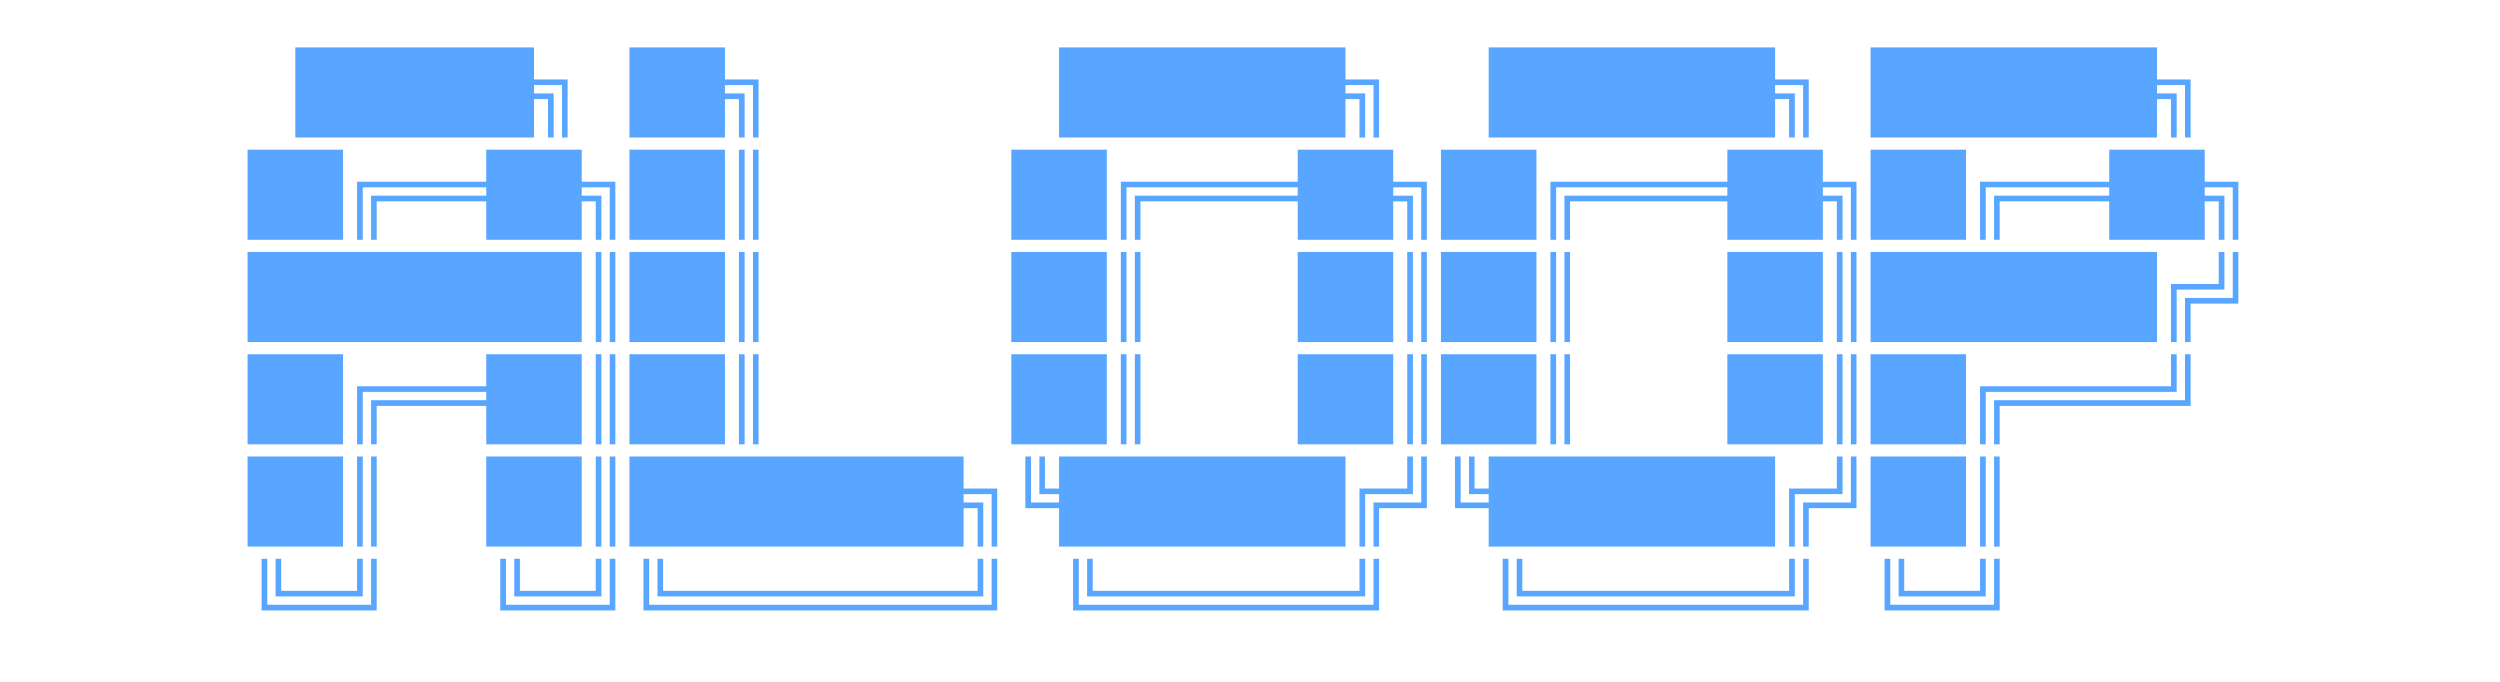
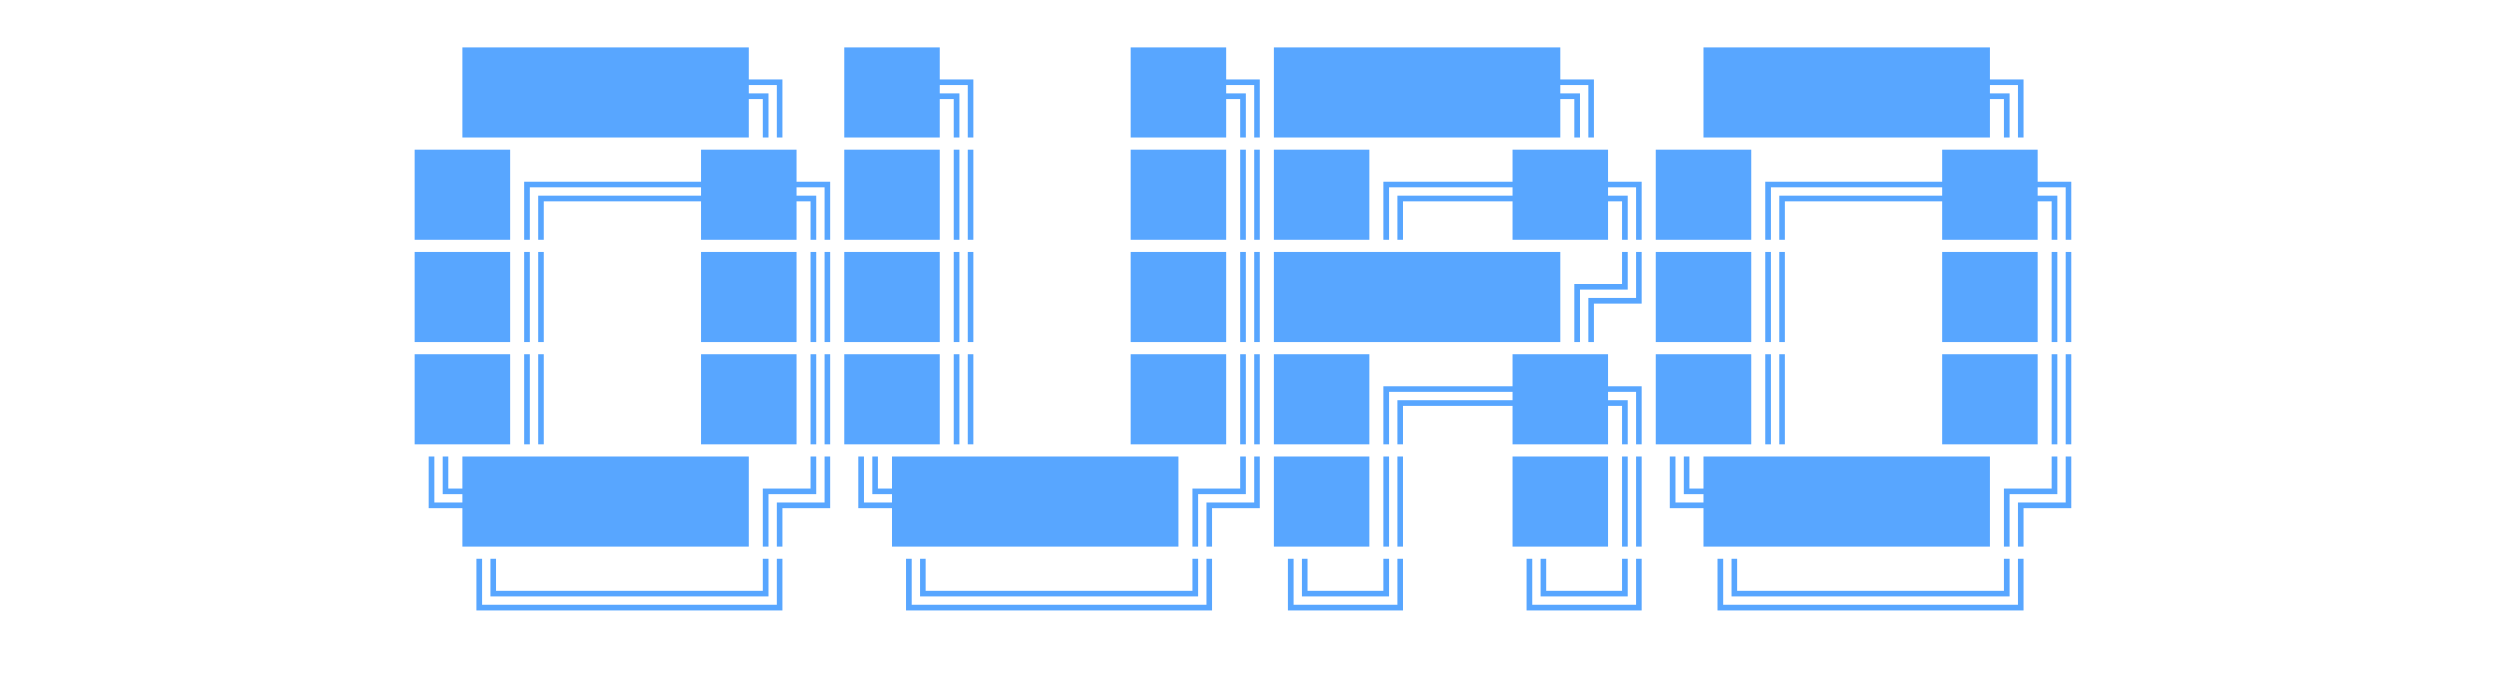
<svg xmlns="http://www.w3.org/2000/svg" viewBox="0 0 440 120" fill="none">
  <style>
    text {
      font-family: 'Courier New', Courier, monospace;
      font-size: 14px;
      fill: #58a6ff;
    }
    @media (prefers-color-scheme: light) {
      text { fill: #0969da; }
    }
  </style>
-   <text x="50%" y="20" text-anchor="middle" xml:space="preserve"> █████╗ ██╗      ██████╗  ██████╗ ██████╗ </text>
-   <text x="50%" y="38" text-anchor="middle" xml:space="preserve">██╔══██╗██║     ██╔═══██╗██╔═══██╗██╔══██╗</text>
-   <text x="50%" y="56" text-anchor="middle" xml:space="preserve">███████║██║     ██║   ██║██║   ██║██████╔╝</text>
-   <text x="50%" y="74" text-anchor="middle" xml:space="preserve">██╔══██║██║     ██║   ██║██║   ██║██╔═══╝ </text>
-   <text x="50%" y="92" text-anchor="middle" xml:space="preserve">██║  ██║███████╗╚██████╔╝╚██████╔╝██║     </text>
-   <text x="50%" y="110" text-anchor="middle" xml:space="preserve">╚═╝  ╚═╝╚══════╝ ╚═════╝  ╚═════╝ ╚═╝     </text>
+   <text x="50%" y="20" text-anchor="middle" xml:space="preserve"> ██████╗ ██╗   ██╗██████╗  ██████╗ </text>
+   <text x="50%" y="38" text-anchor="middle" xml:space="preserve">██╔═══██╗██║   ██║██╔══██╗██╔═══██╗</text>
+   <text x="50%" y="56" text-anchor="middle" xml:space="preserve">██║   ██║██║   ██║██████╔╝██║   ██║</text>
+   <text x="50%" y="74" text-anchor="middle" xml:space="preserve">██║   ██║██║   ██║██╔══██╗██║   ██║</text>
+   <text x="50%" y="92" text-anchor="middle" xml:space="preserve">╚██████╔╝╚██████╔╝██║  ██║╚██████╔╝</text>
+   <text x="50%" y="110" text-anchor="middle" xml:space="preserve"> ╚═════╝  ╚═════╝ ╚═╝  ╚═╝ ╚═════╝ </text>
</svg>
